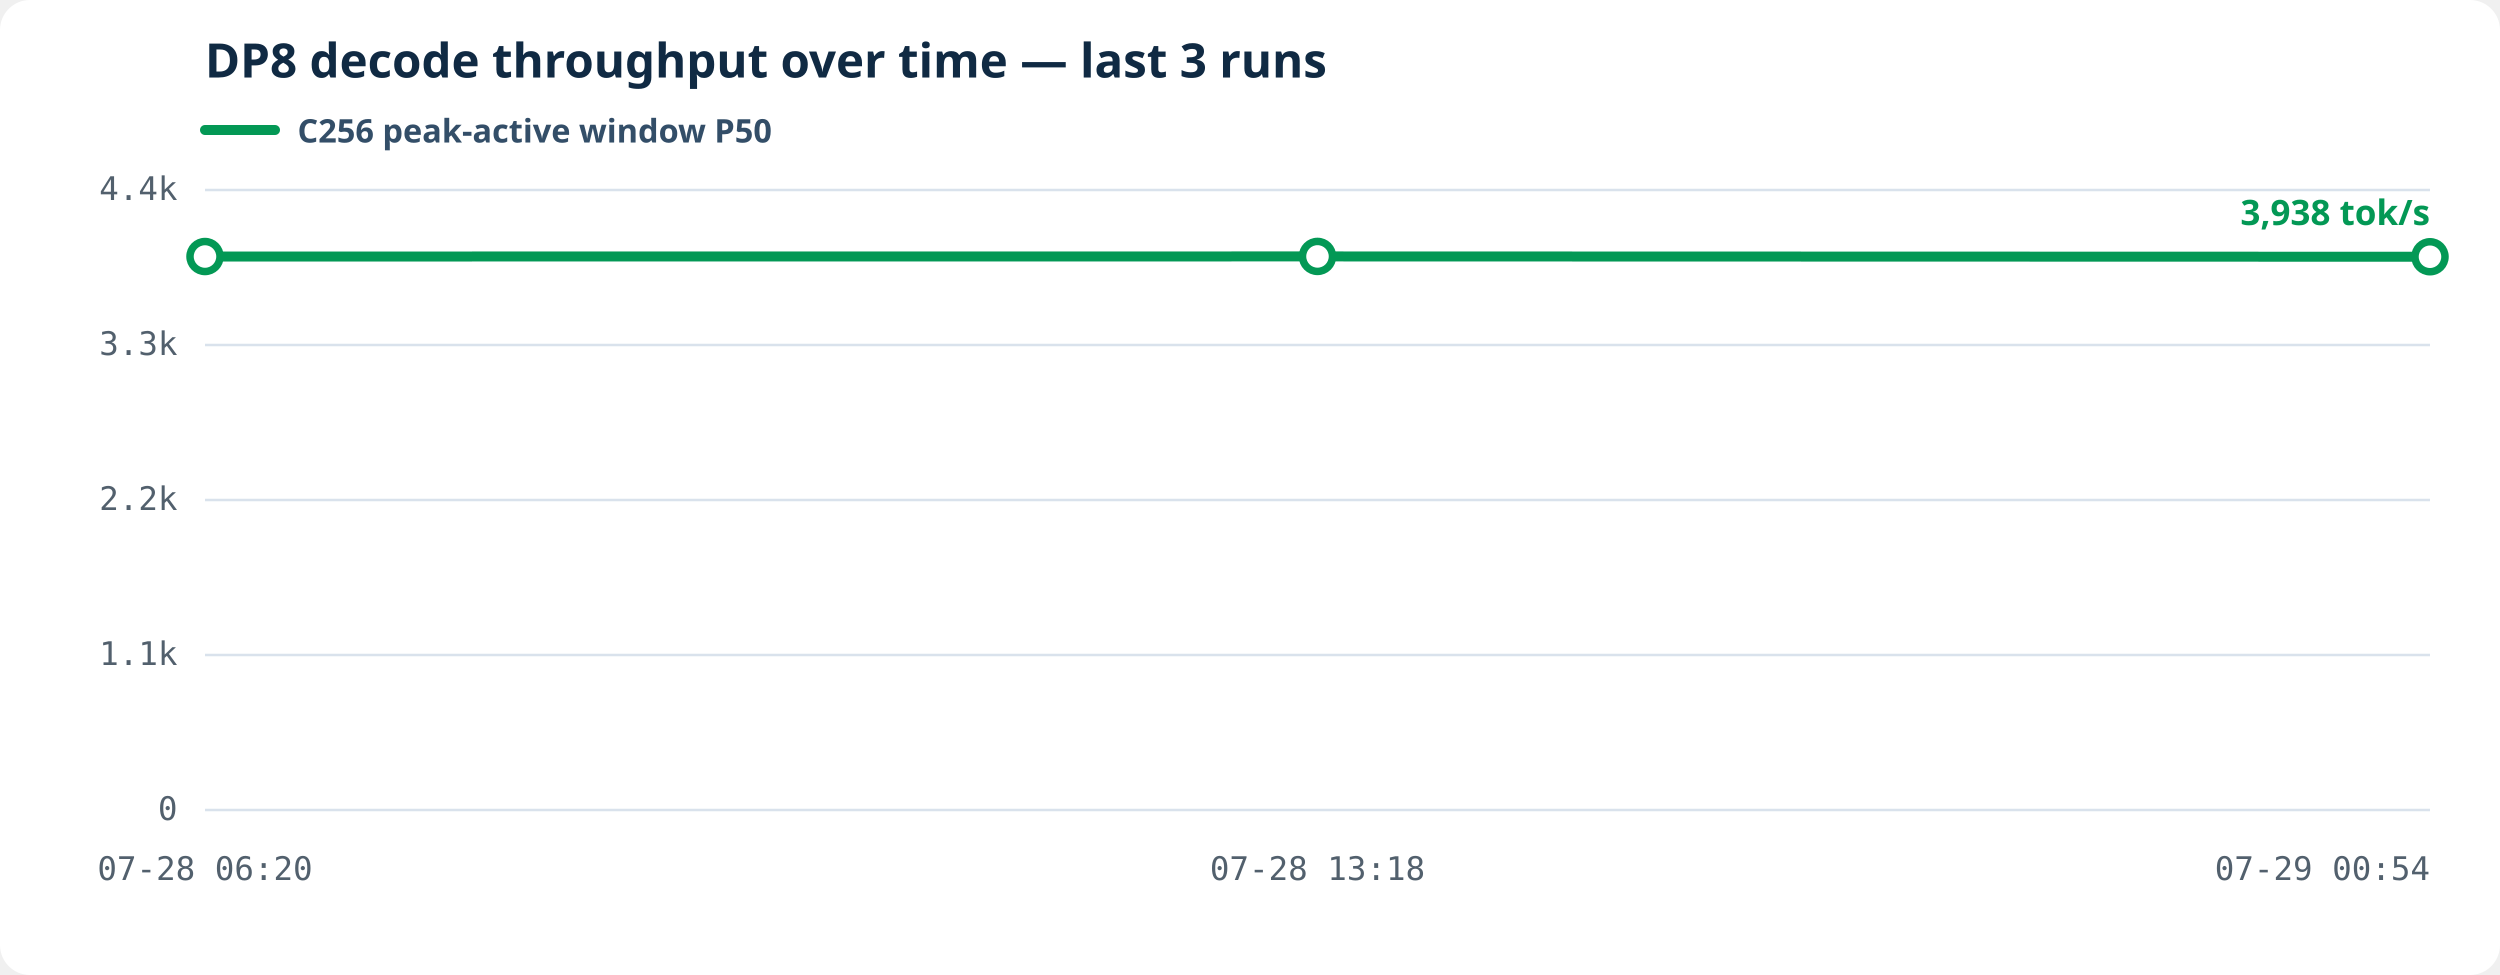
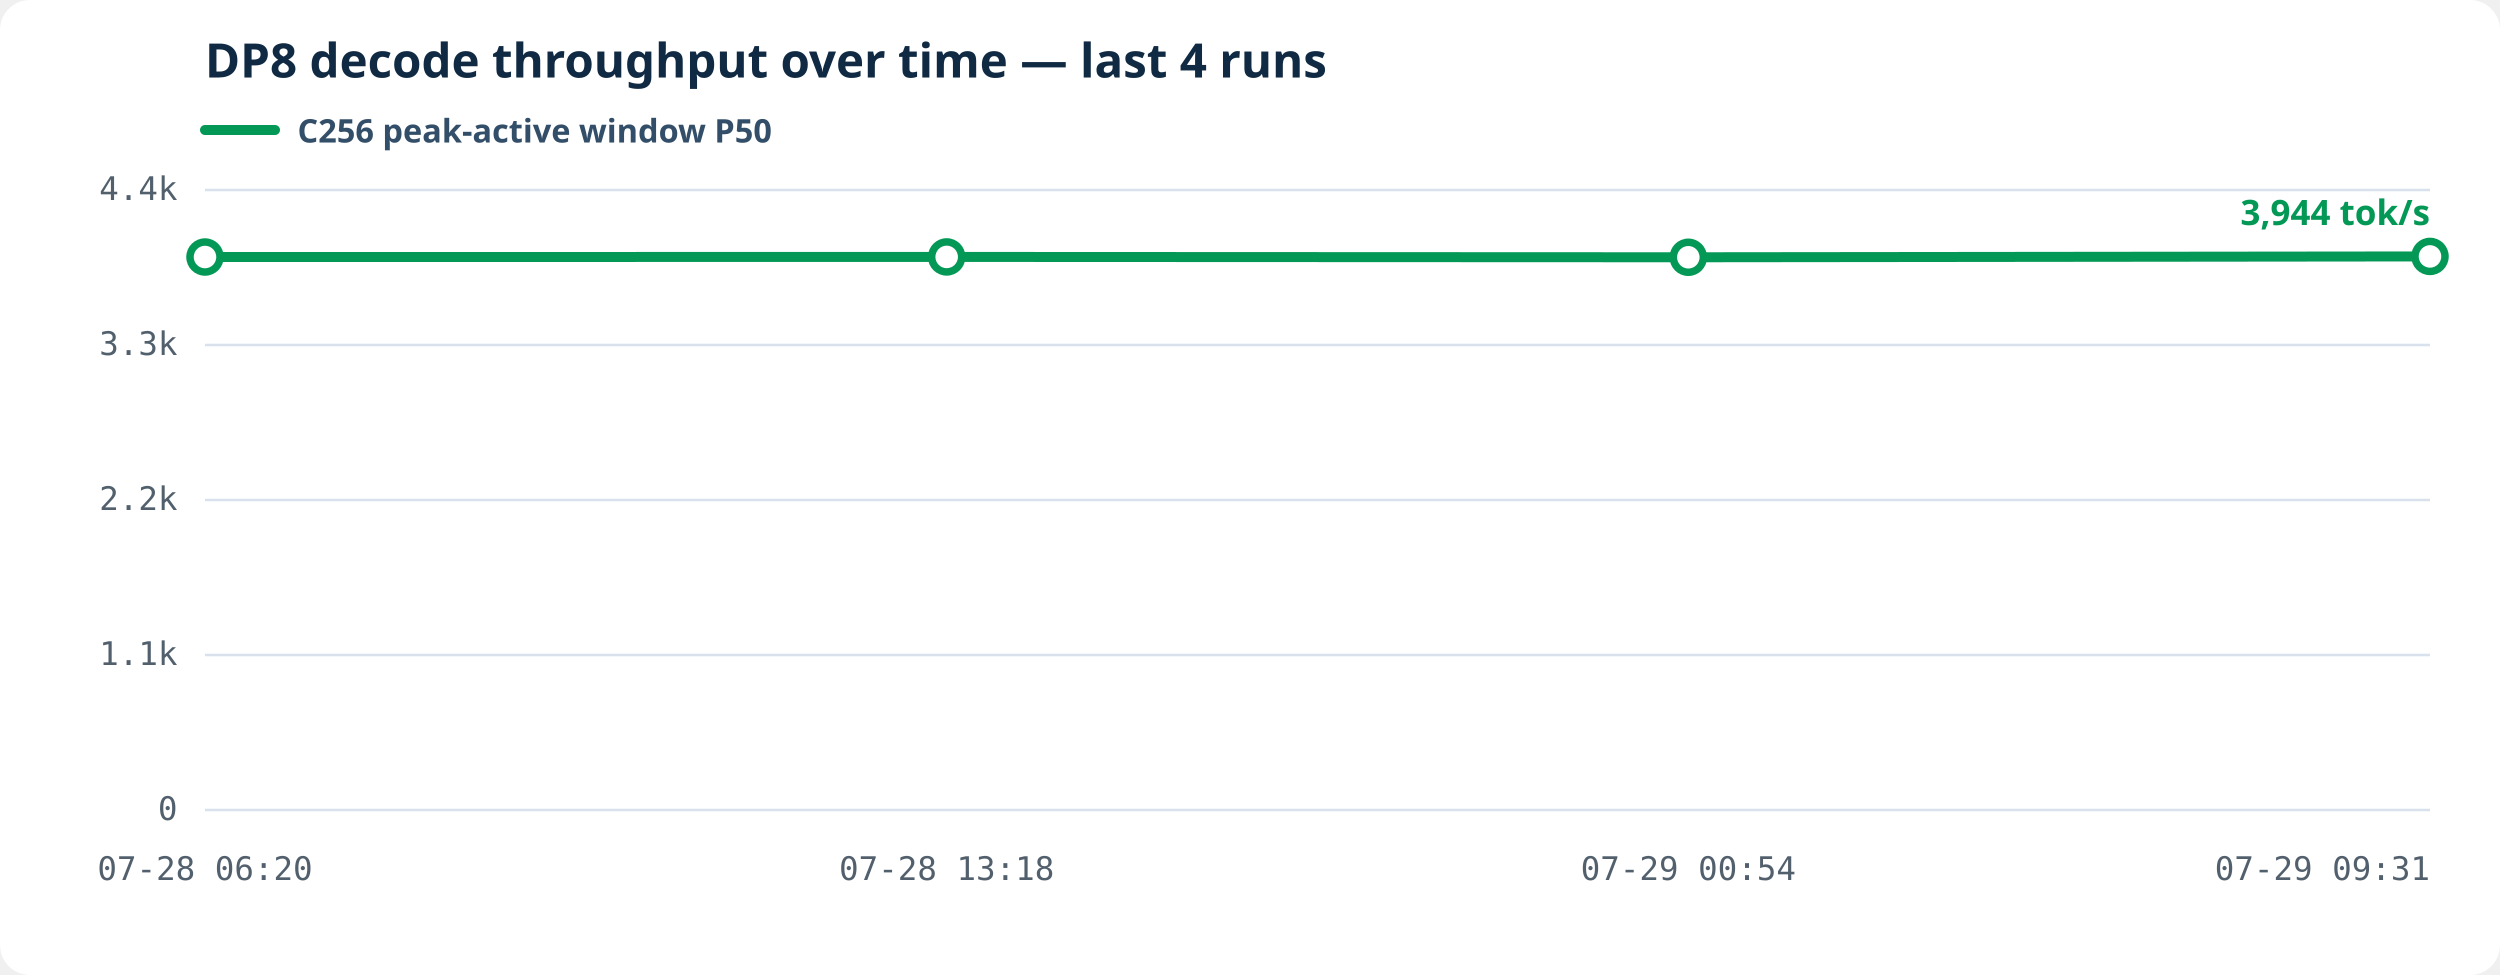
<svg xmlns="http://www.w3.org/2000/svg" viewBox="0 0 1000 390" role="img" aria-labelledby="decode-history-title decode-history-desc">
  <style>.bg{fill:#fff}.grid{stroke:#d9e2ec;stroke-width:1}.axis{fill:#52606d;font:13px ui-monospace,SFMono-Regular,Consolas,monospace}.heading{fill:#102a43;font:600 19px system-ui,sans-serif}.line{fill:none;stroke-width:4;stroke-linejoin:round;stroke-linecap:round}.dot{fill:#fff;stroke-width:3}.latest{stroke-width:3}.legend{fill:#334e68;font:600 13px system-ui,sans-serif}.value{font:600 14px system-ui,sans-serif}</style>
  <rect class="bg" width="1000" height="390" rx="12" />
-   <text class="heading" x="82" y="31">DP8 decode throughput over time — last 3 runs</text>
+   <text class="heading" x="82" y="31">DP8 decode throughput over time — last 4 runs</text>
  <line x1="82" y1="52" x2="110" y2="52" stroke="#039855" stroke-width="4" stroke-linecap="round" />
  <text class="legend" x="119" y="57">C256 peak-active window P50</text>
  <line class="grid" x1="82" y1="324.00" x2="972" y2="324.00" />
  <text class="axis" text-anchor="end" x="71" y="328.00">0</text>
  <line class="grid" x1="82" y1="262.00" x2="972" y2="262.00" />
  <text class="axis" text-anchor="end" x="71" y="266.00">1.1k</text>
  <line class="grid" x1="82" y1="200.00" x2="972" y2="200.00" />
  <text class="axis" text-anchor="end" x="71" y="204.00">2.2k</text>
  <line class="grid" x1="82" y1="138.00" x2="972" y2="138.00" />
  <text class="axis" text-anchor="end" x="71" y="142.00">3.3k</text>
  <line class="grid" x1="82" y1="76.00" x2="972" y2="76.00" />
  <text class="axis" text-anchor="end" x="71" y="80.00">4.4k</text>
  <text class="axis" text-anchor="middle" x="82.00" y="352">07-28 06:20</text>
-   <text class="axis" text-anchor="middle" x="527.00" y="352">07-28 13:18</text>
-   <text class="axis" text-anchor="end" x="972.00" y="352">07-29 00:54</text>
-   <polyline class="line" stroke="#039855" points="82.00,102.61 527.00,102.57 972.00,102.70" />
-   <circle class="dot" fill="#fff" stroke="#039855" cx="82.00" cy="102.61" r="6" />
-   <circle class="dot" fill="#fff" stroke="#039855" cx="527.00" cy="102.57" r="6" />
-   <circle class="dot latest" fill="#039855" stroke="#039855" cx="972.00" cy="102.70" r="6" />
-   <text class="value" fill="#039855" text-anchor="end" x="972.00" y="90.00">3,938 tok/s</text>
+   <text class="axis" text-anchor="middle" x="378.67" y="352">07-28 13:18</text>
+   <text class="axis" text-anchor="middle" x="675.33" y="352">07-29 00:54</text>
+   <text class="axis" text-anchor="end" x="972.00" y="352">07-29 09:31</text>
+   <polyline class="line" stroke="#039855" points="82.00,102.81 378.67,102.77 675.33,102.91 972.00,102.57" />
+   <circle class="dot" fill="#fff" stroke="#039855" cx="82.00" cy="102.81" r="6" />
+   <circle class="dot" fill="#fff" stroke="#039855" cx="378.67" cy="102.77" r="6" />
+   <circle class="dot" fill="#fff" stroke="#039855" cx="675.33" cy="102.91" r="6" />
+   <circle class="dot latest" fill="#039855" stroke="#039855" cx="972.00" cy="102.57" r="6" />
+   <text class="value" fill="#039855" text-anchor="end" x="972.00" y="90.00">3,944 tok/s</text>
</svg>
